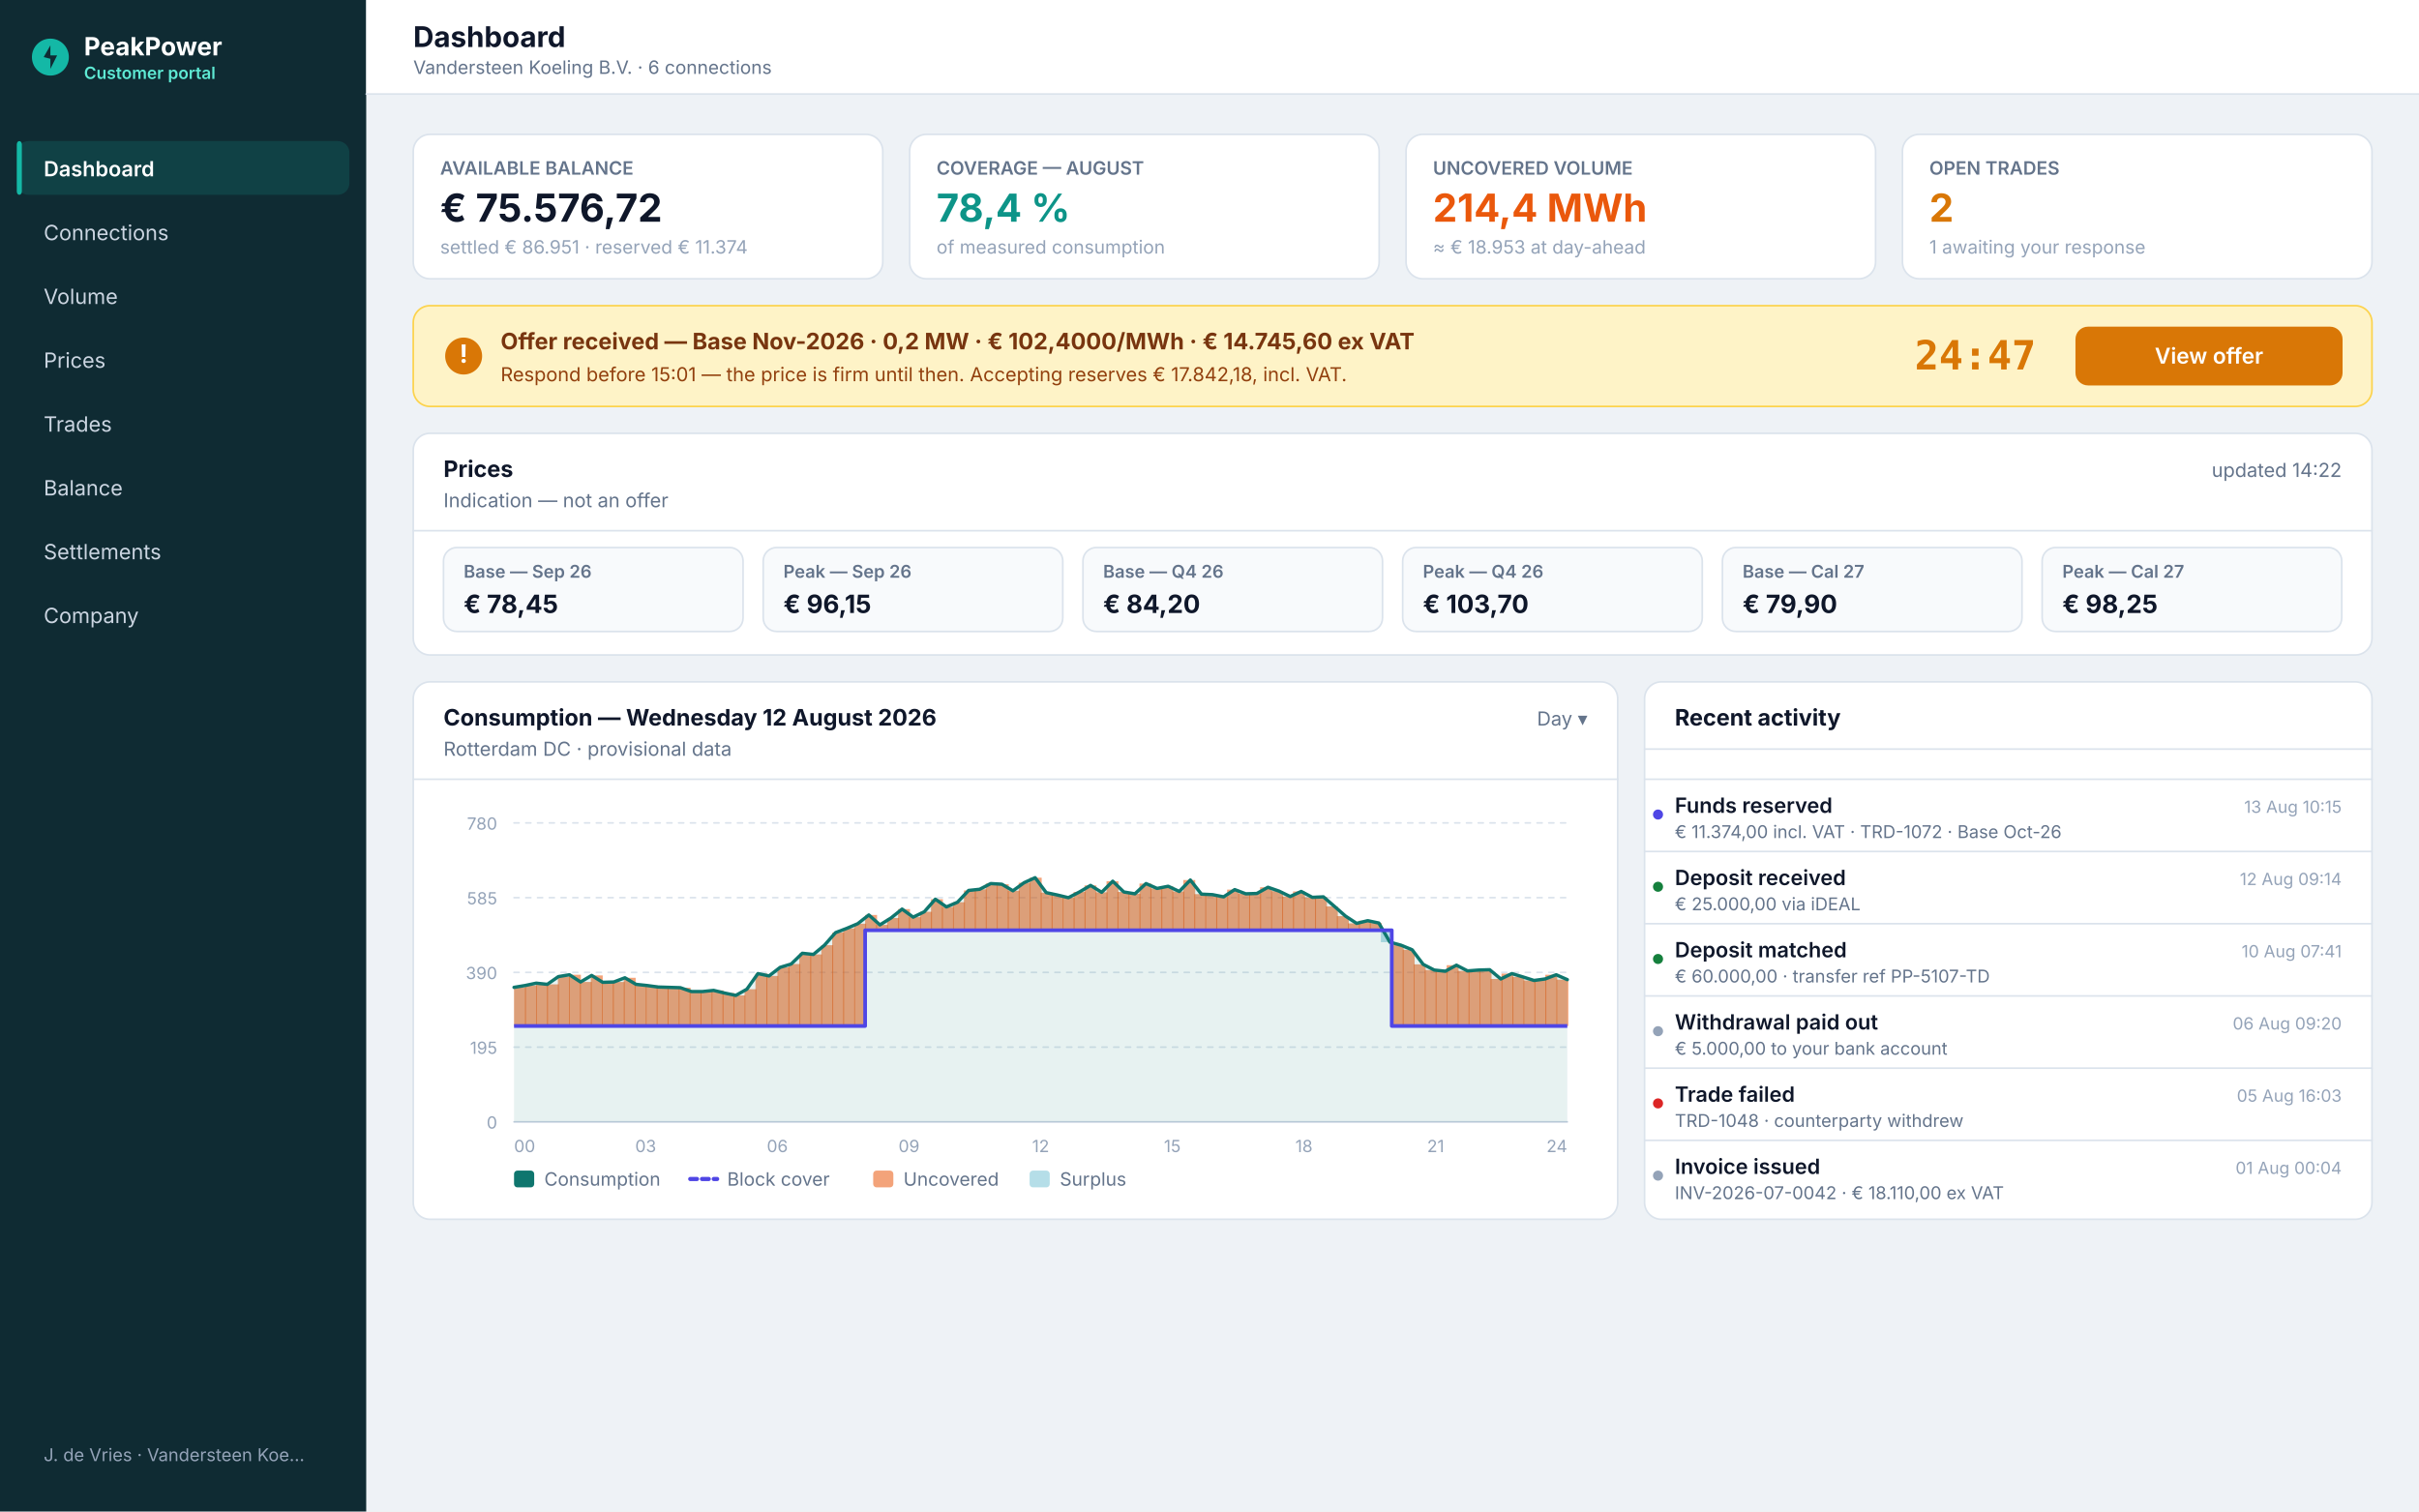
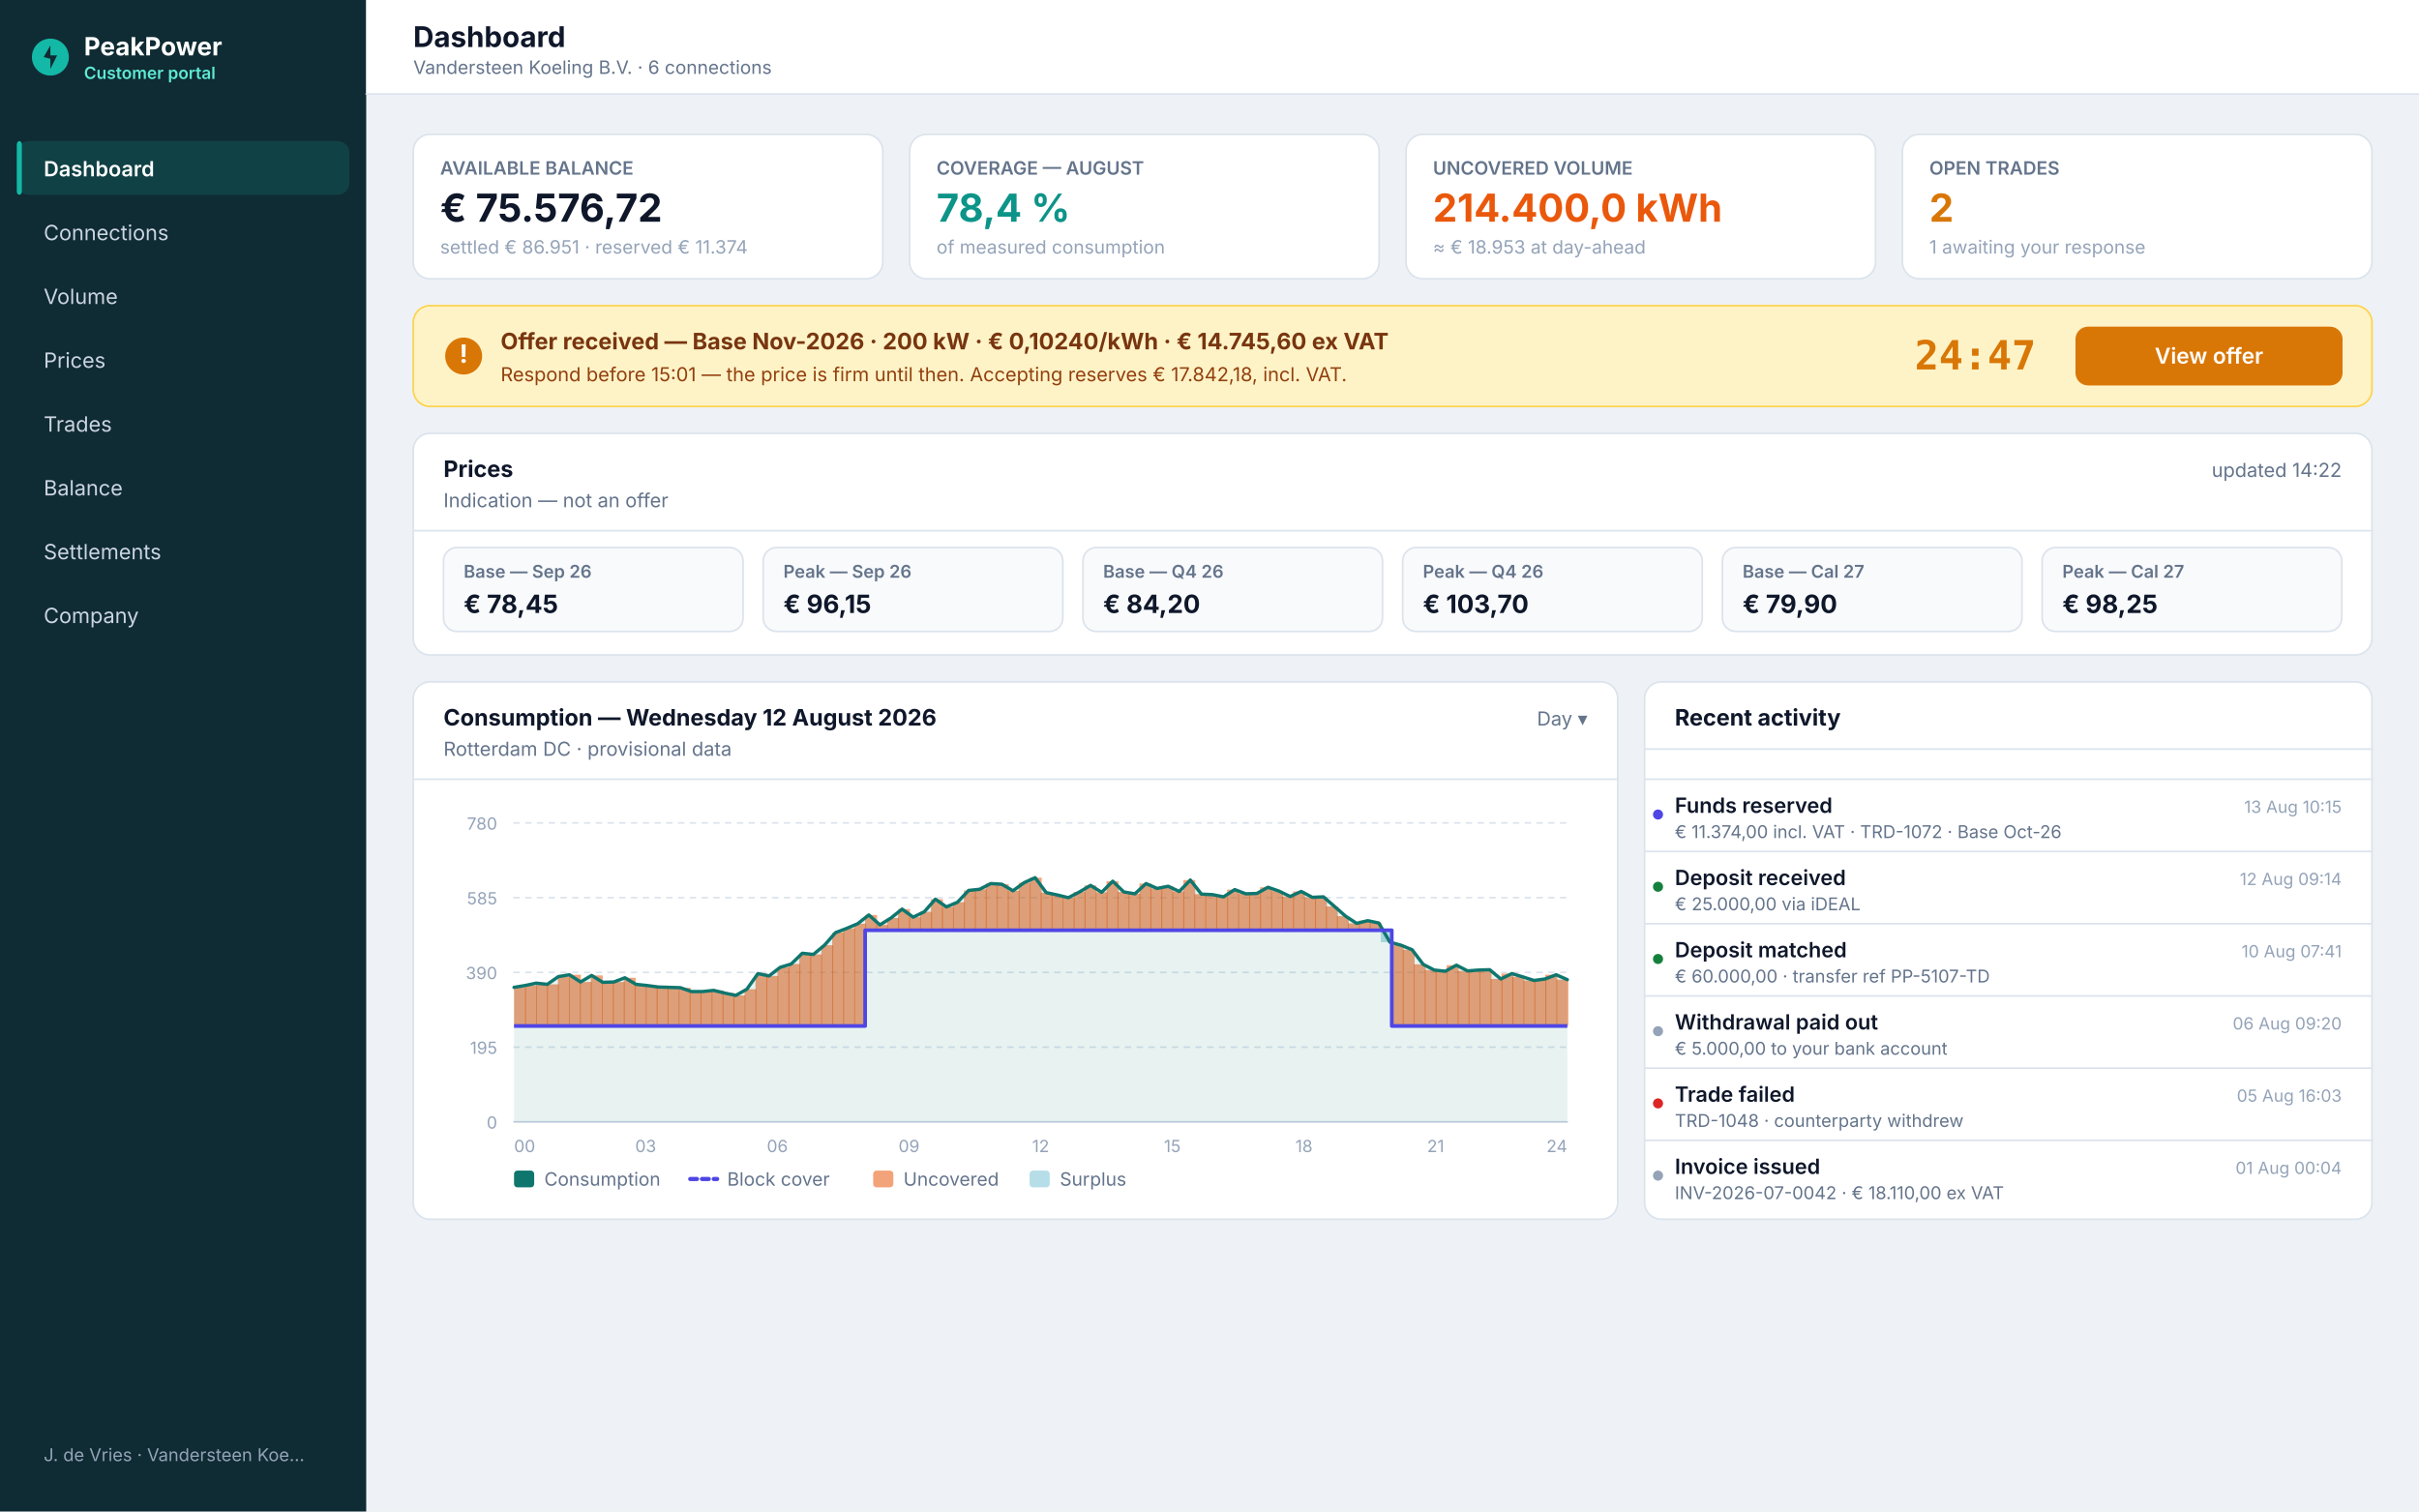
<svg xmlns="http://www.w3.org/2000/svg" viewBox="0 0 1440 900" width="1440" height="900" role="img" aria-label="Customer portal — dashboard">
  <rect x="0" y="0" width="1440" height="900" rx="0" fill="#eef2f6" stroke="none" />
  <rect x="0" y="0" width="218" height="900" rx="0" fill="#0f2b33" stroke="none" />
  <g>
    <circle cx="30" cy="34" r="11" fill="#14b8a6" stroke="none" stroke-width="1" />
    <path d="M 26 34 L 30 27 L 30 33 L 34 33 L 30 41 L 30 35 Z" fill="#0f2b33" stroke="none" stroke-width="2" stroke-linejoin="round" stroke-linecap="round" />
  </g>
  <text x="50" y="33" font-family="Inter, 'Segoe UI', -apple-system, BlinkMacSystemFont, 'Helvetica Neue', Arial, sans-serif" font-size="15" fill="#ffffff" font-weight="700" text-anchor="start">PeakPower</text>
  <text x="50" y="47" font-family="Inter, 'Segoe UI', -apple-system, BlinkMacSystemFont, 'Helvetica Neue', Arial, sans-serif" font-size="10" fill="#5eead4" font-weight="600" text-anchor="start">Customer portal</text>
  <rect x="10" y="84" width="198" height="32" rx="7" fill="rgba(20,184,166,0.16)" stroke="none" />
  <rect x="10" y="84" width="3" height="32" rx="2" fill="#14b8a6" stroke="none" />
  <text x="26" y="105" font-family="Inter, 'Segoe UI', -apple-system, BlinkMacSystemFont, 'Helvetica Neue', Arial, sans-serif" font-size="12.5" fill="#ffffff" font-weight="600" text-anchor="start">Dashboard</text>
  <text x="26" y="143" font-family="Inter, 'Segoe UI', -apple-system, BlinkMacSystemFont, 'Helvetica Neue', Arial, sans-serif" font-size="12.5" fill="#cbd5e1" font-weight="400" text-anchor="start">Connections</text>
  <text x="26" y="181" font-family="Inter, 'Segoe UI', -apple-system, BlinkMacSystemFont, 'Helvetica Neue', Arial, sans-serif" font-size="12.5" fill="#cbd5e1" font-weight="400" text-anchor="start">Volume</text>
  <text x="26" y="219" font-family="Inter, 'Segoe UI', -apple-system, BlinkMacSystemFont, 'Helvetica Neue', Arial, sans-serif" font-size="12.5" fill="#cbd5e1" font-weight="400" text-anchor="start">Prices</text>
  <text x="26" y="257" font-family="Inter, 'Segoe UI', -apple-system, BlinkMacSystemFont, 'Helvetica Neue', Arial, sans-serif" font-size="12.5" fill="#cbd5e1" font-weight="400" text-anchor="start">Trades</text>
  <text x="26" y="295" font-family="Inter, 'Segoe UI', -apple-system, BlinkMacSystemFont, 'Helvetica Neue', Arial, sans-serif" font-size="12.5" fill="#cbd5e1" font-weight="400" text-anchor="start">Balance</text>
  <text x="26" y="333" font-family="Inter, 'Segoe UI', -apple-system, BlinkMacSystemFont, 'Helvetica Neue', Arial, sans-serif" font-size="12.5" fill="#cbd5e1" font-weight="400" text-anchor="start">Settlements</text>
  <text x="26" y="371" font-family="Inter, 'Segoe UI', -apple-system, BlinkMacSystemFont, 'Helvetica Neue', Arial, sans-serif" font-size="12.5" fill="#cbd5e1" font-weight="400" text-anchor="start">Company</text>
  <text x="26" y="870" font-family="Inter, 'Segoe UI', -apple-system, BlinkMacSystemFont, 'Helvetica Neue', Arial, sans-serif" font-size="10.5" fill="#94a3b8" font-weight="400" text-anchor="start">J. de Vries · Vandersteen Koe…</text>
  <rect x="218" y="0" width="1222" height="56" rx="0" fill="#ffffff" stroke="none" />
  <line x1="218" y1="56" x2="1440" y2="56" stroke="#dbe3ec" stroke-width="1" stroke-linecap="round" />
  <text x="246" y="28" font-family="Inter, 'Segoe UI', -apple-system, BlinkMacSystemFont, 'Helvetica Neue', Arial, sans-serif" font-size="17" fill="#0f172a" font-weight="700" text-anchor="start">Dashboard</text>
  <text x="246" y="44" font-family="Inter, 'Segoe UI', -apple-system, BlinkMacSystemFont, 'Helvetica Neue', Arial, sans-serif" font-size="11" fill="#64748b" font-weight="400" text-anchor="start">Vandersteen Koeling B.V. · 6 connections</text>
  <rect x="246" y="80" width="279.5" height="86" rx="10" fill="#ffffff" stroke="#dbe3ec" stroke-width="1" />
  <text x="262" y="104" font-family="Inter, 'Segoe UI', -apple-system, BlinkMacSystemFont, 'Helvetica Neue', Arial, sans-serif" font-size="11" fill="#64748b" font-weight="600" text-anchor="start">AVAILABLE BALANCE</text>
  <text x="262" y="132" font-family="Inter, 'Segoe UI', -apple-system, BlinkMacSystemFont, 'Helvetica Neue', Arial, sans-serif" font-size="23" fill="#0f172a" font-weight="700" text-anchor="start">€ 75.576,72</text>
  <text x="262" y="151" font-family="Inter, 'Segoe UI', -apple-system, BlinkMacSystemFont, 'Helvetica Neue', Arial, sans-serif" font-size="11" fill="#94a3b8" font-weight="400" text-anchor="start">settled € 86.951 · reserved € 11.374</text>
  <rect x="541.5" y="80" width="279.5" height="86" rx="10" fill="#ffffff" stroke="#dbe3ec" stroke-width="1" />
  <text x="557.5" y="104" font-family="Inter, 'Segoe UI', -apple-system, BlinkMacSystemFont, 'Helvetica Neue', Arial, sans-serif" font-size="11" fill="#64748b" font-weight="600" text-anchor="start">COVERAGE — AUGUST</text>
  <text x="557.5" y="132" font-family="Inter, 'Segoe UI', -apple-system, BlinkMacSystemFont, 'Helvetica Neue', Arial, sans-serif" font-size="23" fill="#0d9488" font-weight="700" text-anchor="start">78,4 %</text>
  <text x="557.5" y="151" font-family="Inter, 'Segoe UI', -apple-system, BlinkMacSystemFont, 'Helvetica Neue', Arial, sans-serif" font-size="11" fill="#94a3b8" font-weight="400" text-anchor="start">of measured consumption</text>
  <rect x="837" y="80" width="279.5" height="86" rx="10" fill="#ffffff" stroke="#dbe3ec" stroke-width="1" />
  <text x="853" y="104" font-family="Inter, 'Segoe UI', -apple-system, BlinkMacSystemFont, 'Helvetica Neue', Arial, sans-serif" font-size="11" fill="#64748b" font-weight="600" text-anchor="start">UNCOVERED VOLUME</text>
-   <text x="853" y="132" font-family="Inter, 'Segoe UI', -apple-system, BlinkMacSystemFont, 'Helvetica Neue', Arial, sans-serif" font-size="23" fill="#ea580c" font-weight="700" text-anchor="start">214,4 MWh</text>
+   <text x="853" y="132" font-family="Inter, 'Segoe UI', -apple-system, BlinkMacSystemFont, 'Helvetica Neue', Arial, sans-serif" font-size="23" fill="#ea580c" font-weight="700" text-anchor="start">214.400,0 kWh</text>
  <text x="853" y="151" font-family="Inter, 'Segoe UI', -apple-system, BlinkMacSystemFont, 'Helvetica Neue', Arial, sans-serif" font-size="11" fill="#94a3b8" font-weight="400" text-anchor="start">≈ € 18.953 at day-ahead</text>
  <rect x="1132.5" y="80" width="279.5" height="86" rx="10" fill="#ffffff" stroke="#dbe3ec" stroke-width="1" />
  <text x="1148.5" y="104" font-family="Inter, 'Segoe UI', -apple-system, BlinkMacSystemFont, 'Helvetica Neue', Arial, sans-serif" font-size="11" fill="#64748b" font-weight="600" text-anchor="start">OPEN TRADES</text>
  <text x="1148.5" y="132" font-family="Inter, 'Segoe UI', -apple-system, BlinkMacSystemFont, 'Helvetica Neue', Arial, sans-serif" font-size="23" fill="#d97706" font-weight="700" text-anchor="start">2</text>
  <text x="1148.5" y="151" font-family="Inter, 'Segoe UI', -apple-system, BlinkMacSystemFont, 'Helvetica Neue', Arial, sans-serif" font-size="11" fill="#94a3b8" font-weight="400" text-anchor="start">1 awaiting your response</text>
  <rect x="246" y="182" width="1166" height="60" rx="10" fill="#fef3c7" stroke="#fcd34d" stroke-width="1" />
  <circle cx="276" cy="212" r="11" fill="#d97706" stroke="none" stroke-width="1" />
  <text x="276" y="216" font-family="Inter, 'Segoe UI', -apple-system, BlinkMacSystemFont, 'Helvetica Neue', Arial, sans-serif" font-size="15" fill="#fff" font-weight="700" text-anchor="middle">!</text>
-   <text x="298" y="208" font-family="Inter, 'Segoe UI', -apple-system, BlinkMacSystemFont, 'Helvetica Neue', Arial, sans-serif" font-size="13.5" fill="#78350f" font-weight="700" text-anchor="start">Offer received — Base Nov-2026 · 0,2 MW · € 102,4000/MWh · € 14.745,60 ex VAT</text>
+   <text x="298" y="208" font-family="Inter, 'Segoe UI', -apple-system, BlinkMacSystemFont, 'Helvetica Neue', Arial, sans-serif" font-size="13.5" fill="#78350f" font-weight="700" text-anchor="start">Offer received — Base Nov-2026 · 200 kW · € 0,10240/kWh · € 14.745,60 ex VAT</text>
  <text x="298" y="227" font-family="Inter, 'Segoe UI', -apple-system, BlinkMacSystemFont, 'Helvetica Neue', Arial, sans-serif" font-size="11.5" fill="#92400e" font-weight="400" text-anchor="start">Respond before 15:01 — the price is firm until then. Accepting reserves € 17.842,18, incl. VAT.</text>
  <text x="1212" y="220" font-family="'SF Mono', 'Cascadia Mono', Menlo, Consolas, monospace" font-size="24" fill="#d97706" font-weight="700" text-anchor="end">24:47</text>
  <rect x="1236" y="195" width="158" height="34" rx="7" fill="#d97706" stroke="#d97706" stroke-width="1" />
  <text x="1315" y="216.5" font-family="Inter, 'Segoe UI', -apple-system, BlinkMacSystemFont, 'Helvetica Neue', Arial, sans-serif" font-size="13" fill="#ffffff" font-weight="600" text-anchor="middle">View offer</text>
  <rect x="246" y="258" width="1166" height="132" rx="10" fill="#ffffff" stroke="#dbe3ec" stroke-width="1" />
  <text x="264" y="284" font-family="Inter, 'Segoe UI', -apple-system, BlinkMacSystemFont, 'Helvetica Neue', Arial, sans-serif" font-size="13.5" fill="#0f172a" font-weight="700" text-anchor="start">Prices</text>
  <text x="264" y="302" font-family="Inter, 'Segoe UI', -apple-system, BlinkMacSystemFont, 'Helvetica Neue', Arial, sans-serif" font-size="11.5" fill="#64748b" font-weight="400" text-anchor="start">Indication — not an offer</text>
  <text x="1394" y="284" font-family="Inter, 'Segoe UI', -apple-system, BlinkMacSystemFont, 'Helvetica Neue', Arial, sans-serif" font-size="11.5" fill="#64748b" font-weight="400" text-anchor="end">updated 14:22</text>
  <line x1="246" y1="316" x2="1412" y2="316" stroke="#dbe3ec" stroke-width="1" stroke-linecap="round" />
  <rect x="264" y="326" width="178.333" height="50" rx="8" fill="#f8fafc" stroke="#dbe3ec" stroke-width="1" />
  <text x="276" y="344" font-family="Inter, 'Segoe UI', -apple-system, BlinkMacSystemFont, 'Helvetica Neue', Arial, sans-serif" font-size="10.5" fill="#64748b" font-weight="600" text-anchor="start">Base — Sep 26</text>
  <text x="276" y="365" font-family="Inter, 'Segoe UI', -apple-system, BlinkMacSystemFont, 'Helvetica Neue', Arial, sans-serif" font-size="15" fill="#0f172a" font-weight="700" text-anchor="start">€ 78,45</text>
  <rect x="454.333" y="326" width="178.333" height="50" rx="8" fill="#f8fafc" stroke="#dbe3ec" stroke-width="1" />
  <text x="466.333" y="344" font-family="Inter, 'Segoe UI', -apple-system, BlinkMacSystemFont, 'Helvetica Neue', Arial, sans-serif" font-size="10.5" fill="#64748b" font-weight="600" text-anchor="start">Peak — Sep 26</text>
  <text x="466.333" y="365" font-family="Inter, 'Segoe UI', -apple-system, BlinkMacSystemFont, 'Helvetica Neue', Arial, sans-serif" font-size="15" fill="#0f172a" font-weight="700" text-anchor="start">€ 96,15</text>
  <rect x="644.667" y="326" width="178.333" height="50" rx="8" fill="#f8fafc" stroke="#dbe3ec" stroke-width="1" />
  <text x="656.667" y="344" font-family="Inter, 'Segoe UI', -apple-system, BlinkMacSystemFont, 'Helvetica Neue', Arial, sans-serif" font-size="10.5" fill="#64748b" font-weight="600" text-anchor="start">Base — Q4 26</text>
  <text x="656.667" y="365" font-family="Inter, 'Segoe UI', -apple-system, BlinkMacSystemFont, 'Helvetica Neue', Arial, sans-serif" font-size="15" fill="#0f172a" font-weight="700" text-anchor="start">€ 84,20</text>
  <rect x="835" y="326" width="178.333" height="50" rx="8" fill="#f8fafc" stroke="#dbe3ec" stroke-width="1" />
  <text x="847" y="344" font-family="Inter, 'Segoe UI', -apple-system, BlinkMacSystemFont, 'Helvetica Neue', Arial, sans-serif" font-size="10.5" fill="#64748b" font-weight="600" text-anchor="start">Peak — Q4 26</text>
  <text x="847" y="365" font-family="Inter, 'Segoe UI', -apple-system, BlinkMacSystemFont, 'Helvetica Neue', Arial, sans-serif" font-size="15" fill="#0f172a" font-weight="700" text-anchor="start">€ 103,70</text>
  <rect x="1025.333" y="326" width="178.333" height="50" rx="8" fill="#f8fafc" stroke="#dbe3ec" stroke-width="1" />
  <text x="1037.333" y="344" font-family="Inter, 'Segoe UI', -apple-system, BlinkMacSystemFont, 'Helvetica Neue', Arial, sans-serif" font-size="10.5" fill="#64748b" font-weight="600" text-anchor="start">Base — Cal 27</text>
  <text x="1037.333" y="365" font-family="Inter, 'Segoe UI', -apple-system, BlinkMacSystemFont, 'Helvetica Neue', Arial, sans-serif" font-size="15" fill="#0f172a" font-weight="700" text-anchor="start">€ 79,90</text>
  <rect x="1215.667" y="326" width="178.333" height="50" rx="8" fill="#f8fafc" stroke="#dbe3ec" stroke-width="1" />
  <text x="1227.667" y="344" font-family="Inter, 'Segoe UI', -apple-system, BlinkMacSystemFont, 'Helvetica Neue', Arial, sans-serif" font-size="10.5" fill="#64748b" font-weight="600" text-anchor="start">Peak — Cal 27</text>
  <text x="1227.667" y="365" font-family="Inter, 'Segoe UI', -apple-system, BlinkMacSystemFont, 'Helvetica Neue', Arial, sans-serif" font-size="15" fill="#0f172a" font-weight="700" text-anchor="start">€ 98,25</text>
  <rect x="246" y="406" width="717" height="320" rx="10" fill="#ffffff" stroke="#dbe3ec" stroke-width="1" />
  <text x="264" y="432" font-family="Inter, 'Segoe UI', -apple-system, BlinkMacSystemFont, 'Helvetica Neue', Arial, sans-serif" font-size="13.5" fill="#0f172a" font-weight="700" text-anchor="start">Consumption — Wednesday 12 August 2026</text>
  <text x="264" y="450" font-family="Inter, 'Segoe UI', -apple-system, BlinkMacSystemFont, 'Helvetica Neue', Arial, sans-serif" font-size="11.5" fill="#64748b" font-weight="400" text-anchor="start">Rotterdam DC · provisional data</text>
  <text x="945" y="432" font-family="Inter, 'Segoe UI', -apple-system, BlinkMacSystemFont, 'Helvetica Neue', Arial, sans-serif" font-size="11.5" fill="#64748b" font-weight="400" text-anchor="end">Day ▾</text>
  <line x1="246" y1="464" x2="963" y2="464" stroke="#dbe3ec" stroke-width="1" stroke-linecap="round" />
  <line x1="306" y1="490" x2="933" y2="490" stroke="#dbe3ec" stroke-width="1" stroke-dasharray="3 4" stroke-linecap="round" />
  <text x="296" y="494" font-family="Inter, 'Segoe UI', -apple-system, BlinkMacSystemFont, 'Helvetica Neue', Arial, sans-serif" font-size="10" fill="#94a3b8" font-weight="400" text-anchor="end">780</text>
  <line x1="306" y1="534.5" x2="933" y2="534.5" stroke="#dbe3ec" stroke-width="1" stroke-dasharray="3 4" stroke-linecap="round" />
  <text x="296" y="538.5" font-family="Inter, 'Segoe UI', -apple-system, BlinkMacSystemFont, 'Helvetica Neue', Arial, sans-serif" font-size="10" fill="#94a3b8" font-weight="400" text-anchor="end">585</text>
  <line x1="306" y1="579" x2="933" y2="579" stroke="#dbe3ec" stroke-width="1" stroke-dasharray="3 4" stroke-linecap="round" />
  <text x="296" y="583" font-family="Inter, 'Segoe UI', -apple-system, BlinkMacSystemFont, 'Helvetica Neue', Arial, sans-serif" font-size="10" fill="#94a3b8" font-weight="400" text-anchor="end">390</text>
  <line x1="306" y1="623.5" x2="933" y2="623.5" stroke="#dbe3ec" stroke-width="1" stroke-dasharray="3 4" stroke-linecap="round" />
  <text x="296" y="627.5" font-family="Inter, 'Segoe UI', -apple-system, BlinkMacSystemFont, 'Helvetica Neue', Arial, sans-serif" font-size="10" fill="#94a3b8" font-weight="400" text-anchor="end">195</text>
  <line x1="306" y1="668" x2="933" y2="668" stroke="#c3cede" stroke-width="1" stroke-linecap="round" />
  <text x="296" y="672" font-family="Inter, 'Segoe UI', -apple-system, BlinkMacSystemFont, 'Helvetica Neue', Arial, sans-serif" font-size="10" fill="#94a3b8" font-weight="400" text-anchor="end">0</text>
  <text x="306" y="686" font-family="Inter, 'Segoe UI', -apple-system, BlinkMacSystemFont, 'Helvetica Neue', Arial, sans-serif" font-size="10" fill="#94a3b8" font-weight="400" text-anchor="start">00</text>
  <text x="384.375" y="686" font-family="Inter, 'Segoe UI', -apple-system, BlinkMacSystemFont, 'Helvetica Neue', Arial, sans-serif" font-size="10" fill="#94a3b8" font-weight="400" text-anchor="middle">03</text>
  <text x="462.75" y="686" font-family="Inter, 'Segoe UI', -apple-system, BlinkMacSystemFont, 'Helvetica Neue', Arial, sans-serif" font-size="10" fill="#94a3b8" font-weight="400" text-anchor="middle">06</text>
  <text x="541.125" y="686" font-family="Inter, 'Segoe UI', -apple-system, BlinkMacSystemFont, 'Helvetica Neue', Arial, sans-serif" font-size="10" fill="#94a3b8" font-weight="400" text-anchor="middle">09</text>
  <text x="619.5" y="686" font-family="Inter, 'Segoe UI', -apple-system, BlinkMacSystemFont, 'Helvetica Neue', Arial, sans-serif" font-size="10" fill="#94a3b8" font-weight="400" text-anchor="middle">12</text>
  <text x="697.875" y="686" font-family="Inter, 'Segoe UI', -apple-system, BlinkMacSystemFont, 'Helvetica Neue', Arial, sans-serif" font-size="10" fill="#94a3b8" font-weight="400" text-anchor="middle">15</text>
  <text x="776.25" y="686" font-family="Inter, 'Segoe UI', -apple-system, BlinkMacSystemFont, 'Helvetica Neue', Arial, sans-serif" font-size="10" fill="#94a3b8" font-weight="400" text-anchor="middle">18</text>
  <text x="854.625" y="686" font-family="Inter, 'Segoe UI', -apple-system, BlinkMacSystemFont, 'Helvetica Neue', Arial, sans-serif" font-size="10" fill="#94a3b8" font-weight="400" text-anchor="middle">21</text>
  <text x="933" y="686" font-family="Inter, 'Segoe UI', -apple-system, BlinkMacSystemFont, 'Helvetica Neue', Arial, sans-serif" font-size="10" fill="#94a3b8" font-weight="400" text-anchor="end">24</text>
  <rect x="822.0" y="553.9" width="7.1" height="7.1" fill="#0891b2" opacity="0.3" />
  <rect x="306.0" y="587.9" width="7.1" height="23.0" fill="#ea580c" opacity="0.55" />
  <rect x="312.5" y="586.8" width="7.1" height="24.2" fill="#ea580c" opacity="0.55" />
  <rect x="319.1" y="585.4" width="7.1" height="25.6" fill="#ea580c" opacity="0.55" />
  <rect x="325.6" y="586.1" width="7.1" height="24.9" fill="#ea580c" opacity="0.55" />
  <rect x="332.1" y="581.5" width="7.1" height="29.4" fill="#ea580c" opacity="0.55" />
  <rect x="338.7" y="580.4" width="7.1" height="30.6" fill="#ea580c" opacity="0.55" />
  <rect x="345.2" y="584.7" width="7.1" height="26.2" fill="#ea580c" opacity="0.55" />
  <rect x="351.7" y="580.8" width="7.1" height="30.1" fill="#ea580c" opacity="0.55" />
  <rect x="358.3" y="584.9" width="7.1" height="26.0" fill="#ea580c" opacity="0.55" />
  <rect x="364.8" y="584.7" width="7.1" height="26.2" fill="#ea580c" opacity="0.55" />
  <rect x="371.3" y="582.2" width="7.1" height="28.8" fill="#ea580c" opacity="0.55" />
  <rect x="377.8" y="586.1" width="7.1" height="24.9" fill="#ea580c" opacity="0.55" />
  <rect x="384.4" y="586.8" width="7.1" height="24.2" fill="#ea580c" opacity="0.55" />
  <rect x="390.9" y="587.7" width="7.1" height="23.3" fill="#ea580c" opacity="0.55" />
  <rect x="397.4" y="587.9" width="7.1" height="23.0" fill="#ea580c" opacity="0.55" />
  <rect x="404.0" y="588.1" width="7.1" height="22.8" fill="#ea580c" opacity="0.55" />
  <rect x="410.5" y="590.4" width="7.1" height="20.5" fill="#ea580c" opacity="0.55" />
  <rect x="417.0" y="590.4" width="7.1" height="20.5" fill="#ea580c" opacity="0.55" />
  <rect x="423.6" y="589.7" width="7.1" height="21.2" fill="#ea580c" opacity="0.55" />
  <rect x="430.1" y="591.3" width="7.1" height="19.6" fill="#ea580c" opacity="0.55" />
  <rect x="436.6" y="592.7" width="7.1" height="18.3" fill="#ea580c" opacity="0.55" />
  <rect x="443.2" y="589.0" width="7.1" height="21.9" fill="#ea580c" opacity="0.55" />
  <rect x="449.7" y="579.7" width="7.1" height="31.3" fill="#ea580c" opacity="0.55" />
  <rect x="456.2" y="581.1" width="7.1" height="29.9" fill="#ea580c" opacity="0.55" />
  <rect x="462.8" y="576.0" width="7.1" height="34.9" fill="#ea580c" opacity="0.55" />
  <rect x="469.3" y="574.0" width="7.1" height="37.0" fill="#ea580c" opacity="0.55" />
  <rect x="475.8" y="567.6" width="7.1" height="43.4" fill="#ea580c" opacity="0.55" />
  <rect x="482.3" y="568.3" width="7.1" height="42.7" fill="#ea580c" opacity="0.55" />
  <rect x="488.9" y="562.8" width="7.1" height="48.2" fill="#ea580c" opacity="0.55" />
  <rect x="495.4" y="555.3" width="7.1" height="55.7" fill="#ea580c" opacity="0.55" />
  <rect x="501.9" y="552.8" width="7.1" height="58.2" fill="#ea580c" opacity="0.55" />
  <rect x="508.5" y="550.0" width="7.1" height="60.9" fill="#ea580c" opacity="0.55" />
  <rect x="515.0" y="544.8" width="7.1" height="9.1" fill="#ea580c" opacity="0.55" />
  <rect x="521.5" y="550.7" width="7.1" height="3.2" fill="#ea580c" opacity="0.55" />
  <rect x="528.1" y="546.6" width="7.1" height="7.3" fill="#ea580c" opacity="0.55" />
  <rect x="534.6" y="541.3" width="7.1" height="12.6" fill="#ea580c" opacity="0.55" />
  <rect x="541.1" y="546.1" width="7.1" height="7.8" fill="#ea580c" opacity="0.55" />
  <rect x="547.7" y="542.9" width="7.1" height="11.0" fill="#ea580c" opacity="0.55" />
  <rect x="554.2" y="535.4" width="7.1" height="18.5" fill="#ea580c" opacity="0.55" />
  <rect x="560.7" y="540.0" width="7.1" height="13.9" fill="#ea580c" opacity="0.55" />
  <rect x="567.3" y="537.2" width="7.1" height="16.7" fill="#ea580c" opacity="0.55" />
  <rect x="573.8" y="530.2" width="7.1" height="23.7" fill="#ea580c" opacity="0.55" />
  <rect x="580.3" y="529.5" width="7.1" height="24.4" fill="#ea580c" opacity="0.55" />
  <rect x="586.8" y="526.1" width="7.1" height="27.8" fill="#ea580c" opacity="0.55" />
  <rect x="593.4" y="526.5" width="7.1" height="27.4" fill="#ea580c" opacity="0.55" />
  <rect x="599.9" y="530.4" width="7.1" height="23.5" fill="#ea580c" opacity="0.55" />
  <rect x="606.4" y="525.6" width="7.1" height="28.3" fill="#ea580c" opacity="0.55" />
  <rect x="613.0" y="522.6" width="7.1" height="31.3" fill="#ea580c" opacity="0.55" />
  <rect x="619.5" y="531.5" width="7.1" height="22.4" fill="#ea580c" opacity="0.55" />
  <rect x="626.0" y="532.9" width="7.1" height="21.0" fill="#ea580c" opacity="0.55" />
  <rect x="632.6" y="534.5" width="7.1" height="19.4" fill="#ea580c" opacity="0.55" />
  <rect x="639.1" y="531.1" width="7.1" height="22.8" fill="#ea580c" opacity="0.55" />
  <rect x="645.6" y="527.2" width="7.1" height="26.7" fill="#ea580c" opacity="0.55" />
  <rect x="652.2" y="531.3" width="7.1" height="22.6" fill="#ea580c" opacity="0.55" />
  <rect x="658.7" y="524.7" width="7.1" height="29.2" fill="#ea580c" opacity="0.55" />
  <rect x="665.2" y="531.1" width="7.1" height="22.8" fill="#ea580c" opacity="0.55" />
  <rect x="671.8" y="532.2" width="7.1" height="21.7" fill="#ea580c" opacity="0.55" />
  <rect x="678.3" y="526.1" width="7.1" height="27.8" fill="#ea580c" opacity="0.55" />
  <rect x="684.8" y="529.0" width="7.1" height="24.9" fill="#ea580c" opacity="0.55" />
  <rect x="691.3" y="527.7" width="7.1" height="26.2" fill="#ea580c" opacity="0.55" />
  <rect x="697.9" y="530.8" width="7.1" height="23.0" fill="#ea580c" opacity="0.55" />
  <rect x="704.4" y="524.0" width="7.1" height="29.9" fill="#ea580c" opacity="0.55" />
  <rect x="710.9" y="532.4" width="7.1" height="21.5" fill="#ea580c" opacity="0.55" />
  <rect x="717.5" y="532.7" width="7.1" height="21.2" fill="#ea580c" opacity="0.55" />
  <rect x="724.0" y="534.0" width="7.1" height="19.9" fill="#ea580c" opacity="0.55" />
  <rect x="730.5" y="529.7" width="7.1" height="24.2" fill="#ea580c" opacity="0.55" />
  <rect x="737.1" y="532.2" width="7.1" height="21.7" fill="#ea580c" opacity="0.55" />
  <rect x="743.6" y="532.0" width="7.1" height="21.9" fill="#ea580c" opacity="0.55" />
  <rect x="750.1" y="528.3" width="7.1" height="25.6" fill="#ea580c" opacity="0.55" />
  <rect x="756.7" y="530.6" width="7.1" height="23.3" fill="#ea580c" opacity="0.55" />
  <rect x="763.2" y="533.8" width="7.1" height="20.1" fill="#ea580c" opacity="0.55" />
  <rect x="769.7" y="530.8" width="7.1" height="23.0" fill="#ea580c" opacity="0.55" />
  <rect x="776.3" y="534.3" width="7.1" height="19.6" fill="#ea580c" opacity="0.55" />
  <rect x="782.8" y="534.0" width="7.1" height="19.9" fill="#ea580c" opacity="0.55" />
  <rect x="789.3" y="539.7" width="7.1" height="14.1" fill="#ea580c" opacity="0.55" />
  <rect x="795.8" y="545.5" width="7.1" height="8.4" fill="#ea580c" opacity="0.55" />
  <rect x="802.4" y="549.8" width="7.1" height="4.1" fill="#ea580c" opacity="0.55" />
  <rect x="808.9" y="548.2" width="7.1" height="5.7" fill="#ea580c" opacity="0.55" />
  <rect x="815.4" y="549.6" width="7.1" height="4.3" fill="#ea580c" opacity="0.55" />
  <rect x="828.5" y="562.8" width="7.1" height="48.2" fill="#ea580c" opacity="0.55" />
  <rect x="835.0" y="565.5" width="7.1" height="45.4" fill="#ea580c" opacity="0.55" />
  <rect x="841.6" y="574.2" width="7.1" height="36.7" fill="#ea580c" opacity="0.55" />
  <rect x="848.1" y="577.6" width="7.1" height="33.3" fill="#ea580c" opacity="0.55" />
  <rect x="854.6" y="578.3" width="7.1" height="32.6" fill="#ea580c" opacity="0.55" />
  <rect x="861.2" y="574.7" width="7.1" height="36.3" fill="#ea580c" opacity="0.55" />
  <rect x="867.7" y="578.1" width="7.1" height="32.9" fill="#ea580c" opacity="0.55" />
  <rect x="874.2" y="577.6" width="7.1" height="33.3" fill="#ea580c" opacity="0.55" />
  <rect x="880.8" y="577.4" width="7.1" height="33.5" fill="#ea580c" opacity="0.55" />
  <rect x="887.3" y="582.9" width="7.1" height="28.1" fill="#ea580c" opacity="0.55" />
  <rect x="893.8" y="579.7" width="7.1" height="31.3" fill="#ea580c" opacity="0.55" />
  <rect x="900.3" y="581.7" width="7.1" height="29.2" fill="#ea580c" opacity="0.55" />
  <rect x="906.9" y="583.8" width="7.1" height="27.2" fill="#ea580c" opacity="0.55" />
  <rect x="913.4" y="582.9" width="7.1" height="28.1" fill="#ea580c" opacity="0.55" />
  <rect x="919.9" y="580.4" width="7.1" height="30.6" fill="#ea580c" opacity="0.55" />
  <rect x="926.5" y="583.3" width="7.1" height="27.6" fill="#ea580c" opacity="0.55" />
  <path d="M 306.0 587.9 L 312.6 586.8 L 319.2 585.4 L 325.8 586.1 L 332.4 581.5 L 339.0 580.4 L 345.6 584.7 L 352.2 580.8 L 358.8 584.9 L 365.4 584.7 L 372.0 582.2 L 378.6 586.1 L 385.2 586.8 L 391.8 587.7 L 398.4 587.9 L 405.0 588.1 L 411.6 590.4 L 418.2 590.4 L 424.8 589.7 L 431.4 591.3 L 438.0 592.7 L 444.6 589.0 L 451.2 579.7 L 457.8 581.1 L 464.4 576.0 L 471.0 574.0 L 477.6 567.6 L 484.2 568.3 L 490.8 562.8 L 497.4 555.3 L 504.0 552.8 L 510.6 550.0 L 517.2 544.8 L 523.8 550.7 L 530.4 546.6 L 537.0 541.3 L 543.6 546.1 L 550.2 542.9 L 556.8 535.4 L 563.4 540.0 L 570.0 537.2 L 576.6 530.2 L 583.2 529.5 L 589.8 526.1 L 596.4 526.5 L 603.0 530.4 L 609.6 525.6 L 616.2 522.6 L 622.8 531.5 L 629.4 532.9 L 636.0 534.5 L 642.6 531.1 L 649.2 527.2 L 655.8 531.3 L 662.4 524.7 L 669.0 531.1 L 675.6 532.2 L 682.2 526.1 L 688.8 529.0 L 695.4 527.7 L 702.0 530.8 L 708.6 524.0 L 715.2 532.4 L 721.8 532.7 L 728.4 534.0 L 735.0 529.7 L 741.6 532.2 L 748.2 532.0 L 754.8 528.3 L 761.4 530.6 L 768.0 533.8 L 774.6 530.8 L 781.2 534.3 L 787.8 534.0 L 794.4 539.7 L 801.0 545.5 L 807.6 549.8 L 814.2 548.2 L 820.8 549.6 L 827.4 561.0 L 834.0 562.8 L 840.6 565.5 L 847.2 574.2 L 853.8 577.6 L 860.4 578.3 L 867.0 574.7 L 873.6 578.1 L 880.2 577.6 L 886.8 577.4 L 893.4 582.9 L 900.0 579.7 L 906.6 581.7 L 913.2 583.8 L 919.8 582.9 L 926.4 580.4 L 933.0 583.3 L 933 668 L 306 668 Z" fill="#0f766e" stroke="none" stroke-width="2" stroke-linejoin="round" stroke-linecap="round" opacity="0.1" />
  <path d="M 306.0 587.9 L 312.6 586.8 L 319.2 585.4 L 325.8 586.1 L 332.4 581.5 L 339.0 580.4 L 345.6 584.7 L 352.2 580.8 L 358.8 584.9 L 365.4 584.7 L 372.0 582.2 L 378.6 586.1 L 385.2 586.8 L 391.8 587.7 L 398.4 587.9 L 405.0 588.1 L 411.6 590.4 L 418.2 590.4 L 424.8 589.7 L 431.4 591.3 L 438.0 592.7 L 444.6 589.0 L 451.2 579.7 L 457.8 581.1 L 464.4 576.0 L 471.0 574.0 L 477.6 567.6 L 484.2 568.3 L 490.8 562.8 L 497.4 555.3 L 504.0 552.8 L 510.6 550.0 L 517.2 544.8 L 523.8 550.7 L 530.4 546.6 L 537.0 541.3 L 543.6 546.1 L 550.2 542.9 L 556.8 535.4 L 563.4 540.0 L 570.0 537.2 L 576.6 530.2 L 583.2 529.5 L 589.8 526.1 L 596.4 526.5 L 603.0 530.4 L 609.6 525.6 L 616.2 522.6 L 622.8 531.5 L 629.4 532.9 L 636.0 534.5 L 642.6 531.1 L 649.2 527.2 L 655.8 531.3 L 662.4 524.7 L 669.0 531.1 L 675.6 532.2 L 682.2 526.1 L 688.8 529.0 L 695.4 527.7 L 702.0 530.8 L 708.6 524.0 L 715.2 532.4 L 721.8 532.7 L 728.4 534.0 L 735.0 529.7 L 741.6 532.2 L 748.2 532.0 L 754.8 528.3 L 761.4 530.6 L 768.0 533.8 L 774.6 530.8 L 781.2 534.3 L 787.8 534.0 L 794.4 539.7 L 801.0 545.5 L 807.6 549.8 L 814.2 548.2 L 820.8 549.6 L 827.4 561.0 L 834.0 562.8 L 840.6 565.5 L 847.2 574.2 L 853.8 577.6 L 860.4 578.3 L 867.0 574.7 L 873.6 578.1 L 880.2 577.6 L 886.8 577.4 L 893.4 582.9 L 900.0 579.7 L 906.6 581.7 L 913.2 583.8 L 919.8 582.9 L 926.4 580.4 L 933.0 583.3" fill="none" stroke="#0f766e" stroke-width="2" stroke-linejoin="round" stroke-linecap="round" />
  <path d="M 306.0 610.9 L 312.5 610.9 L 312.5 610.9 L 319.1 610.9 L 319.1 610.9 L 325.6 610.9 L 325.6 610.9 L 332.1 610.9 L 332.1 610.9 L 338.7 610.9 L 338.7 610.9 L 345.2 610.9 L 345.2 610.9 L 351.7 610.9 L 351.7 610.9 L 358.3 610.9 L 358.3 610.9 L 364.8 610.9 L 364.8 610.9 L 371.3 610.9 L 371.3 610.9 L 377.8 610.9 L 377.8 610.9 L 384.4 610.9 L 384.4 610.9 L 390.9 610.9 L 390.9 610.9 L 397.4 610.9 L 397.4 610.9 L 404.0 610.9 L 404.0 610.9 L 410.5 610.9 L 410.5 610.9 L 417.0 610.9 L 417.0 610.9 L 423.6 610.9 L 423.6 610.9 L 430.1 610.9 L 430.1 610.9 L 436.6 610.9 L 436.6 610.9 L 443.2 610.9 L 443.2 610.9 L 449.7 610.9 L 449.7 610.9 L 456.2 610.9 L 456.2 610.9 L 462.8 610.9 L 462.8 610.9 L 469.3 610.9 L 469.3 610.9 L 475.8 610.9 L 475.8 610.9 L 482.3 610.9 L 482.3 610.9 L 488.9 610.9 L 488.9 610.9 L 495.4 610.9 L 495.4 610.9 L 501.9 610.9 L 501.9 610.9 L 508.5 610.9 L 508.5 610.9 L 515.0 610.9 L 515.0 553.9 L 521.5 553.9 L 521.5 553.9 L 528.1 553.9 L 528.1 553.9 L 534.6 553.9 L 534.6 553.9 L 541.1 553.9 L 541.1 553.9 L 547.7 553.9 L 547.7 553.9 L 554.2 553.9 L 554.2 553.9 L 560.7 553.9 L 560.7 553.9 L 567.3 553.9 L 567.3 553.9 L 573.8 553.9 L 573.8 553.9 L 580.3 553.9 L 580.3 553.9 L 586.8 553.9 L 586.8 553.9 L 593.4 553.9 L 593.4 553.9 L 599.9 553.9 L 599.9 553.9 L 606.4 553.9 L 606.4 553.9 L 613.0 553.9 L 613.0 553.9 L 619.5 553.9 L 619.5 553.9 L 626.0 553.9 L 626.0 553.9 L 632.6 553.9 L 632.6 553.9 L 639.1 553.9 L 639.1 553.9 L 645.6 553.9 L 645.6 553.9 L 652.2 553.9 L 652.2 553.9 L 658.7 553.9 L 658.7 553.9 L 665.2 553.9 L 665.2 553.9 L 671.8 553.9 L 671.8 553.9 L 678.3 553.9 L 678.3 553.9 L 684.8 553.9 L 684.8 553.9 L 691.3 553.9 L 691.3 553.9 L 697.9 553.9 L 697.9 553.9 L 704.4 553.9 L 704.4 553.9 L 710.9 553.9 L 710.9 553.9 L 717.5 553.9 L 717.5 553.9 L 724.0 553.9 L 724.0 553.9 L 730.5 553.9 L 730.5 553.9 L 737.1 553.9 L 737.1 553.9 L 743.6 553.9 L 743.6 553.9 L 750.1 553.9 L 750.1 553.9 L 756.7 553.9 L 756.7 553.9 L 763.2 553.9 L 763.2 553.9 L 769.7 553.9 L 769.7 553.9 L 776.3 553.9 L 776.3 553.9 L 782.8 553.9 L 782.8 553.9 L 789.3 553.9 L 789.3 553.9 L 795.8 553.9 L 795.8 553.9 L 802.4 553.9 L 802.4 553.9 L 808.9 553.9 L 808.9 553.9 L 815.4 553.9 L 815.4 553.9 L 822.0 553.9 L 822.0 553.9 L 828.5 553.9 L 828.5 610.9 L 835.0 610.9 L 835.0 610.9 L 841.6 610.9 L 841.6 610.9 L 848.1 610.9 L 848.1 610.9 L 854.6 610.9 L 854.6 610.9 L 861.2 610.9 L 861.2 610.9 L 867.7 610.9 L 867.7 610.9 L 874.2 610.9 L 874.2 610.9 L 880.8 610.9 L 880.8 610.9 L 887.3 610.9 L 887.3 610.9 L 893.8 610.9 L 893.8 610.9 L 900.3 610.9 L 900.3 610.9 L 906.9 610.9 L 906.9 610.9 L 913.4 610.9 L 913.4 610.9 L 919.9 610.9 L 919.9 610.9 L 926.5 610.9 L 926.5 610.9 L 933.0 610.9" fill="none" stroke="#4f46e5" stroke-width="2.2" stroke-linejoin="round" stroke-linecap="butt" />
  <rect x="306" y="697" width="12" height="10" rx="2" fill="#0f766e" stroke="none" />
  <text x="324" y="706" font-family="Inter, 'Segoe UI', -apple-system, BlinkMacSystemFont, 'Helvetica Neue', Arial, sans-serif" font-size="11" fill="#64748b" font-weight="400" text-anchor="start">Consumption</text>
  <line x1="410.9" y1="702" x2="426.9" y2="702" stroke="#4f46e5" stroke-width="2.5" stroke-dasharray="4 3" stroke-linecap="round" />
  <text x="432.9" y="706" font-family="Inter, 'Segoe UI', -apple-system, BlinkMacSystemFont, 'Helvetica Neue', Arial, sans-serif" font-size="11" fill="#64748b" font-weight="400" text-anchor="start">Block cover</text>
  <rect x="519.8" y="697" width="12" height="10" rx="2" fill="#ea580c" stroke="none" opacity="0.55" />
  <text x="537.8" y="706" font-family="Inter, 'Segoe UI', -apple-system, BlinkMacSystemFont, 'Helvetica Neue', Arial, sans-serif" font-size="11" fill="#64748b" font-weight="400" text-anchor="start">Uncovered</text>
  <rect x="612.9" y="697" width="12" height="10" rx="2" fill="#0891b2" stroke="none" opacity="0.3" />
  <text x="630.9" y="706" font-family="Inter, 'Segoe UI', -apple-system, BlinkMacSystemFont, 'Helvetica Neue', Arial, sans-serif" font-size="11" fill="#64748b" font-weight="400" text-anchor="start">Surplus</text>
  <rect x="979" y="406" width="433" height="320" rx="10" fill="#ffffff" stroke="#dbe3ec" stroke-width="1" />
  <text x="997" y="432" font-family="Inter, 'Segoe UI', -apple-system, BlinkMacSystemFont, 'Helvetica Neue', Arial, sans-serif" font-size="13.5" fill="#0f172a" font-weight="700" text-anchor="start">Recent activity</text>
  <line x1="979" y1="446" x2="1412" y2="446" stroke="#dbe3ec" stroke-width="1" stroke-linecap="round" />
  <line x1="979" y1="464" x2="1412" y2="464" stroke="#dbe3ec" stroke-width="1" stroke-linecap="round" />
  <text x="997" y="484" font-family="Inter, 'Segoe UI', -apple-system, BlinkMacSystemFont, 'Helvetica Neue', Arial, sans-serif" font-size="12.5" fill="#0f172a" font-weight="600" text-anchor="start">Funds reserved</text>
  <text x="997" y="499" font-family="Inter, 'Segoe UI', -apple-system, BlinkMacSystemFont, 'Helvetica Neue', Arial, sans-serif" font-size="10.5" fill="#64748b" font-weight="400" text-anchor="start">€ 11.374,00 incl. VAT · TRD-1072 · Base Oct-26</text>
  <text x="1394" y="484" font-family="Inter, 'Segoe UI', -apple-system, BlinkMacSystemFont, 'Helvetica Neue', Arial, sans-serif" font-size="10" fill="#94a3b8" font-weight="400" text-anchor="end">13 Aug 10:15</text>
  <circle cx="987" cy="485" r="3" fill="#4f46e5" stroke="none" stroke-width="1" />
  <line x1="979" y1="507" x2="1412" y2="507" stroke="#dbe3ec" stroke-width="1" stroke-linecap="round" />
  <text x="997" y="527" font-family="Inter, 'Segoe UI', -apple-system, BlinkMacSystemFont, 'Helvetica Neue', Arial, sans-serif" font-size="12.5" fill="#0f172a" font-weight="600" text-anchor="start">Deposit received</text>
  <text x="997" y="542" font-family="Inter, 'Segoe UI', -apple-system, BlinkMacSystemFont, 'Helvetica Neue', Arial, sans-serif" font-size="10.5" fill="#64748b" font-weight="400" text-anchor="start">€ 25.000,00 via iDEAL</text>
  <text x="1394" y="527" font-family="Inter, 'Segoe UI', -apple-system, BlinkMacSystemFont, 'Helvetica Neue', Arial, sans-serif" font-size="10" fill="#94a3b8" font-weight="400" text-anchor="end">12 Aug 09:14</text>
  <circle cx="987" cy="528" r="3" fill="#15803d" stroke="none" stroke-width="1" />
  <line x1="979" y1="550" x2="1412" y2="550" stroke="#dbe3ec" stroke-width="1" stroke-linecap="round" />
  <text x="997" y="570" font-family="Inter, 'Segoe UI', -apple-system, BlinkMacSystemFont, 'Helvetica Neue', Arial, sans-serif" font-size="12.5" fill="#0f172a" font-weight="600" text-anchor="start">Deposit matched</text>
  <text x="997" y="585" font-family="Inter, 'Segoe UI', -apple-system, BlinkMacSystemFont, 'Helvetica Neue', Arial, sans-serif" font-size="10.5" fill="#64748b" font-weight="400" text-anchor="start">€ 60.000,00 · transfer ref PP-5107-TD</text>
  <text x="1394" y="570" font-family="Inter, 'Segoe UI', -apple-system, BlinkMacSystemFont, 'Helvetica Neue', Arial, sans-serif" font-size="10" fill="#94a3b8" font-weight="400" text-anchor="end">10 Aug 07:41</text>
  <circle cx="987" cy="571" r="3" fill="#15803d" stroke="none" stroke-width="1" />
  <line x1="979" y1="593" x2="1412" y2="593" stroke="#dbe3ec" stroke-width="1" stroke-linecap="round" />
  <text x="997" y="613" font-family="Inter, 'Segoe UI', -apple-system, BlinkMacSystemFont, 'Helvetica Neue', Arial, sans-serif" font-size="12.5" fill="#0f172a" font-weight="600" text-anchor="start">Withdrawal paid out</text>
  <text x="997" y="628" font-family="Inter, 'Segoe UI', -apple-system, BlinkMacSystemFont, 'Helvetica Neue', Arial, sans-serif" font-size="10.5" fill="#64748b" font-weight="400" text-anchor="start">€ 5.000,00 to your bank account</text>
  <text x="1394" y="613" font-family="Inter, 'Segoe UI', -apple-system, BlinkMacSystemFont, 'Helvetica Neue', Arial, sans-serif" font-size="10" fill="#94a3b8" font-weight="400" text-anchor="end">06 Aug 09:20</text>
  <circle cx="987" cy="614" r="3" fill="#94a3b8" stroke="none" stroke-width="1" />
  <line x1="979" y1="636" x2="1412" y2="636" stroke="#dbe3ec" stroke-width="1" stroke-linecap="round" />
  <text x="997" y="656" font-family="Inter, 'Segoe UI', -apple-system, BlinkMacSystemFont, 'Helvetica Neue', Arial, sans-serif" font-size="12.5" fill="#0f172a" font-weight="600" text-anchor="start">Trade failed</text>
  <text x="997" y="671" font-family="Inter, 'Segoe UI', -apple-system, BlinkMacSystemFont, 'Helvetica Neue', Arial, sans-serif" font-size="10.5" fill="#64748b" font-weight="400" text-anchor="start">TRD-1048 · counterparty withdrew</text>
  <text x="1394" y="656" font-family="Inter, 'Segoe UI', -apple-system, BlinkMacSystemFont, 'Helvetica Neue', Arial, sans-serif" font-size="10" fill="#94a3b8" font-weight="400" text-anchor="end">05 Aug 16:03</text>
  <circle cx="987" cy="657" r="3" fill="#dc2626" stroke="none" stroke-width="1" />
  <line x1="979" y1="679" x2="1412" y2="679" stroke="#dbe3ec" stroke-width="1" stroke-linecap="round" />
  <text x="997" y="699" font-family="Inter, 'Segoe UI', -apple-system, BlinkMacSystemFont, 'Helvetica Neue', Arial, sans-serif" font-size="12.5" fill="#0f172a" font-weight="600" text-anchor="start">Invoice issued</text>
  <text x="997" y="714" font-family="Inter, 'Segoe UI', -apple-system, BlinkMacSystemFont, 'Helvetica Neue', Arial, sans-serif" font-size="10.5" fill="#64748b" font-weight="400" text-anchor="start">INV-2026-07-0042 · € 18.110,00 ex VAT</text>
  <text x="1394" y="699" font-family="Inter, 'Segoe UI', -apple-system, BlinkMacSystemFont, 'Helvetica Neue', Arial, sans-serif" font-size="10" fill="#94a3b8" font-weight="400" text-anchor="end">01 Aug 00:04</text>
  <circle cx="987" cy="700" r="3" fill="#94a3b8" stroke="none" stroke-width="1" />
</svg>
